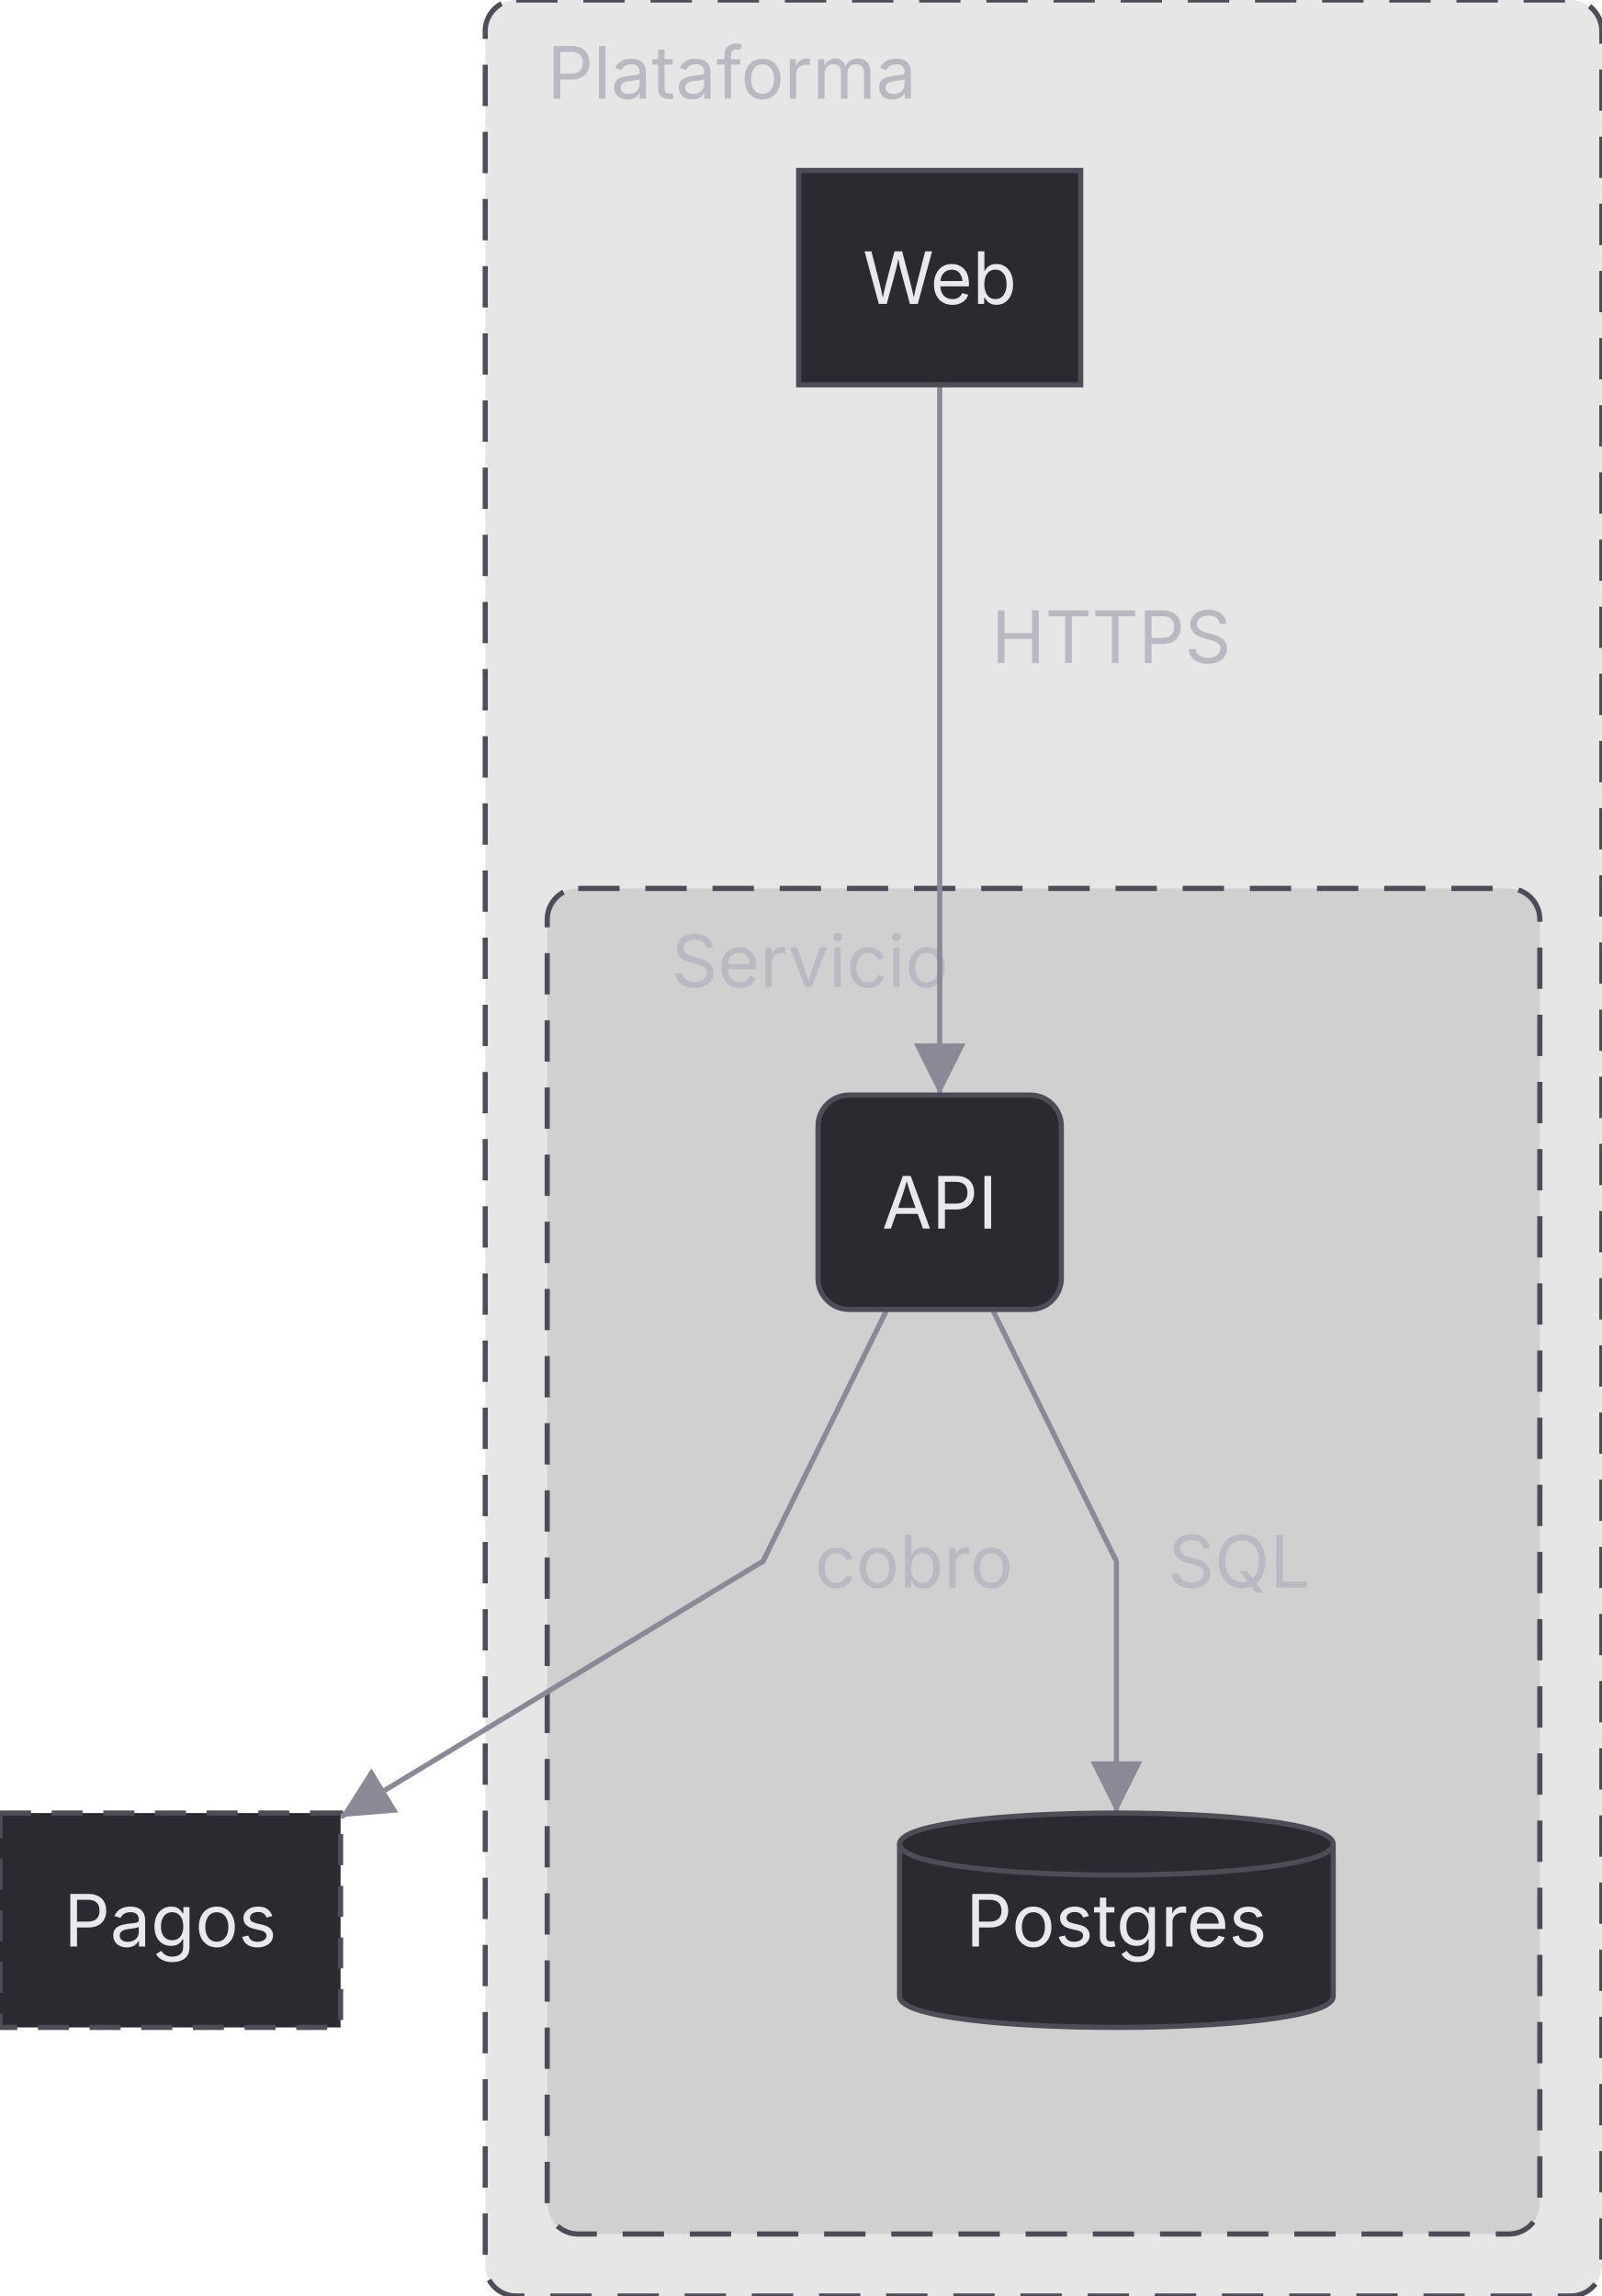
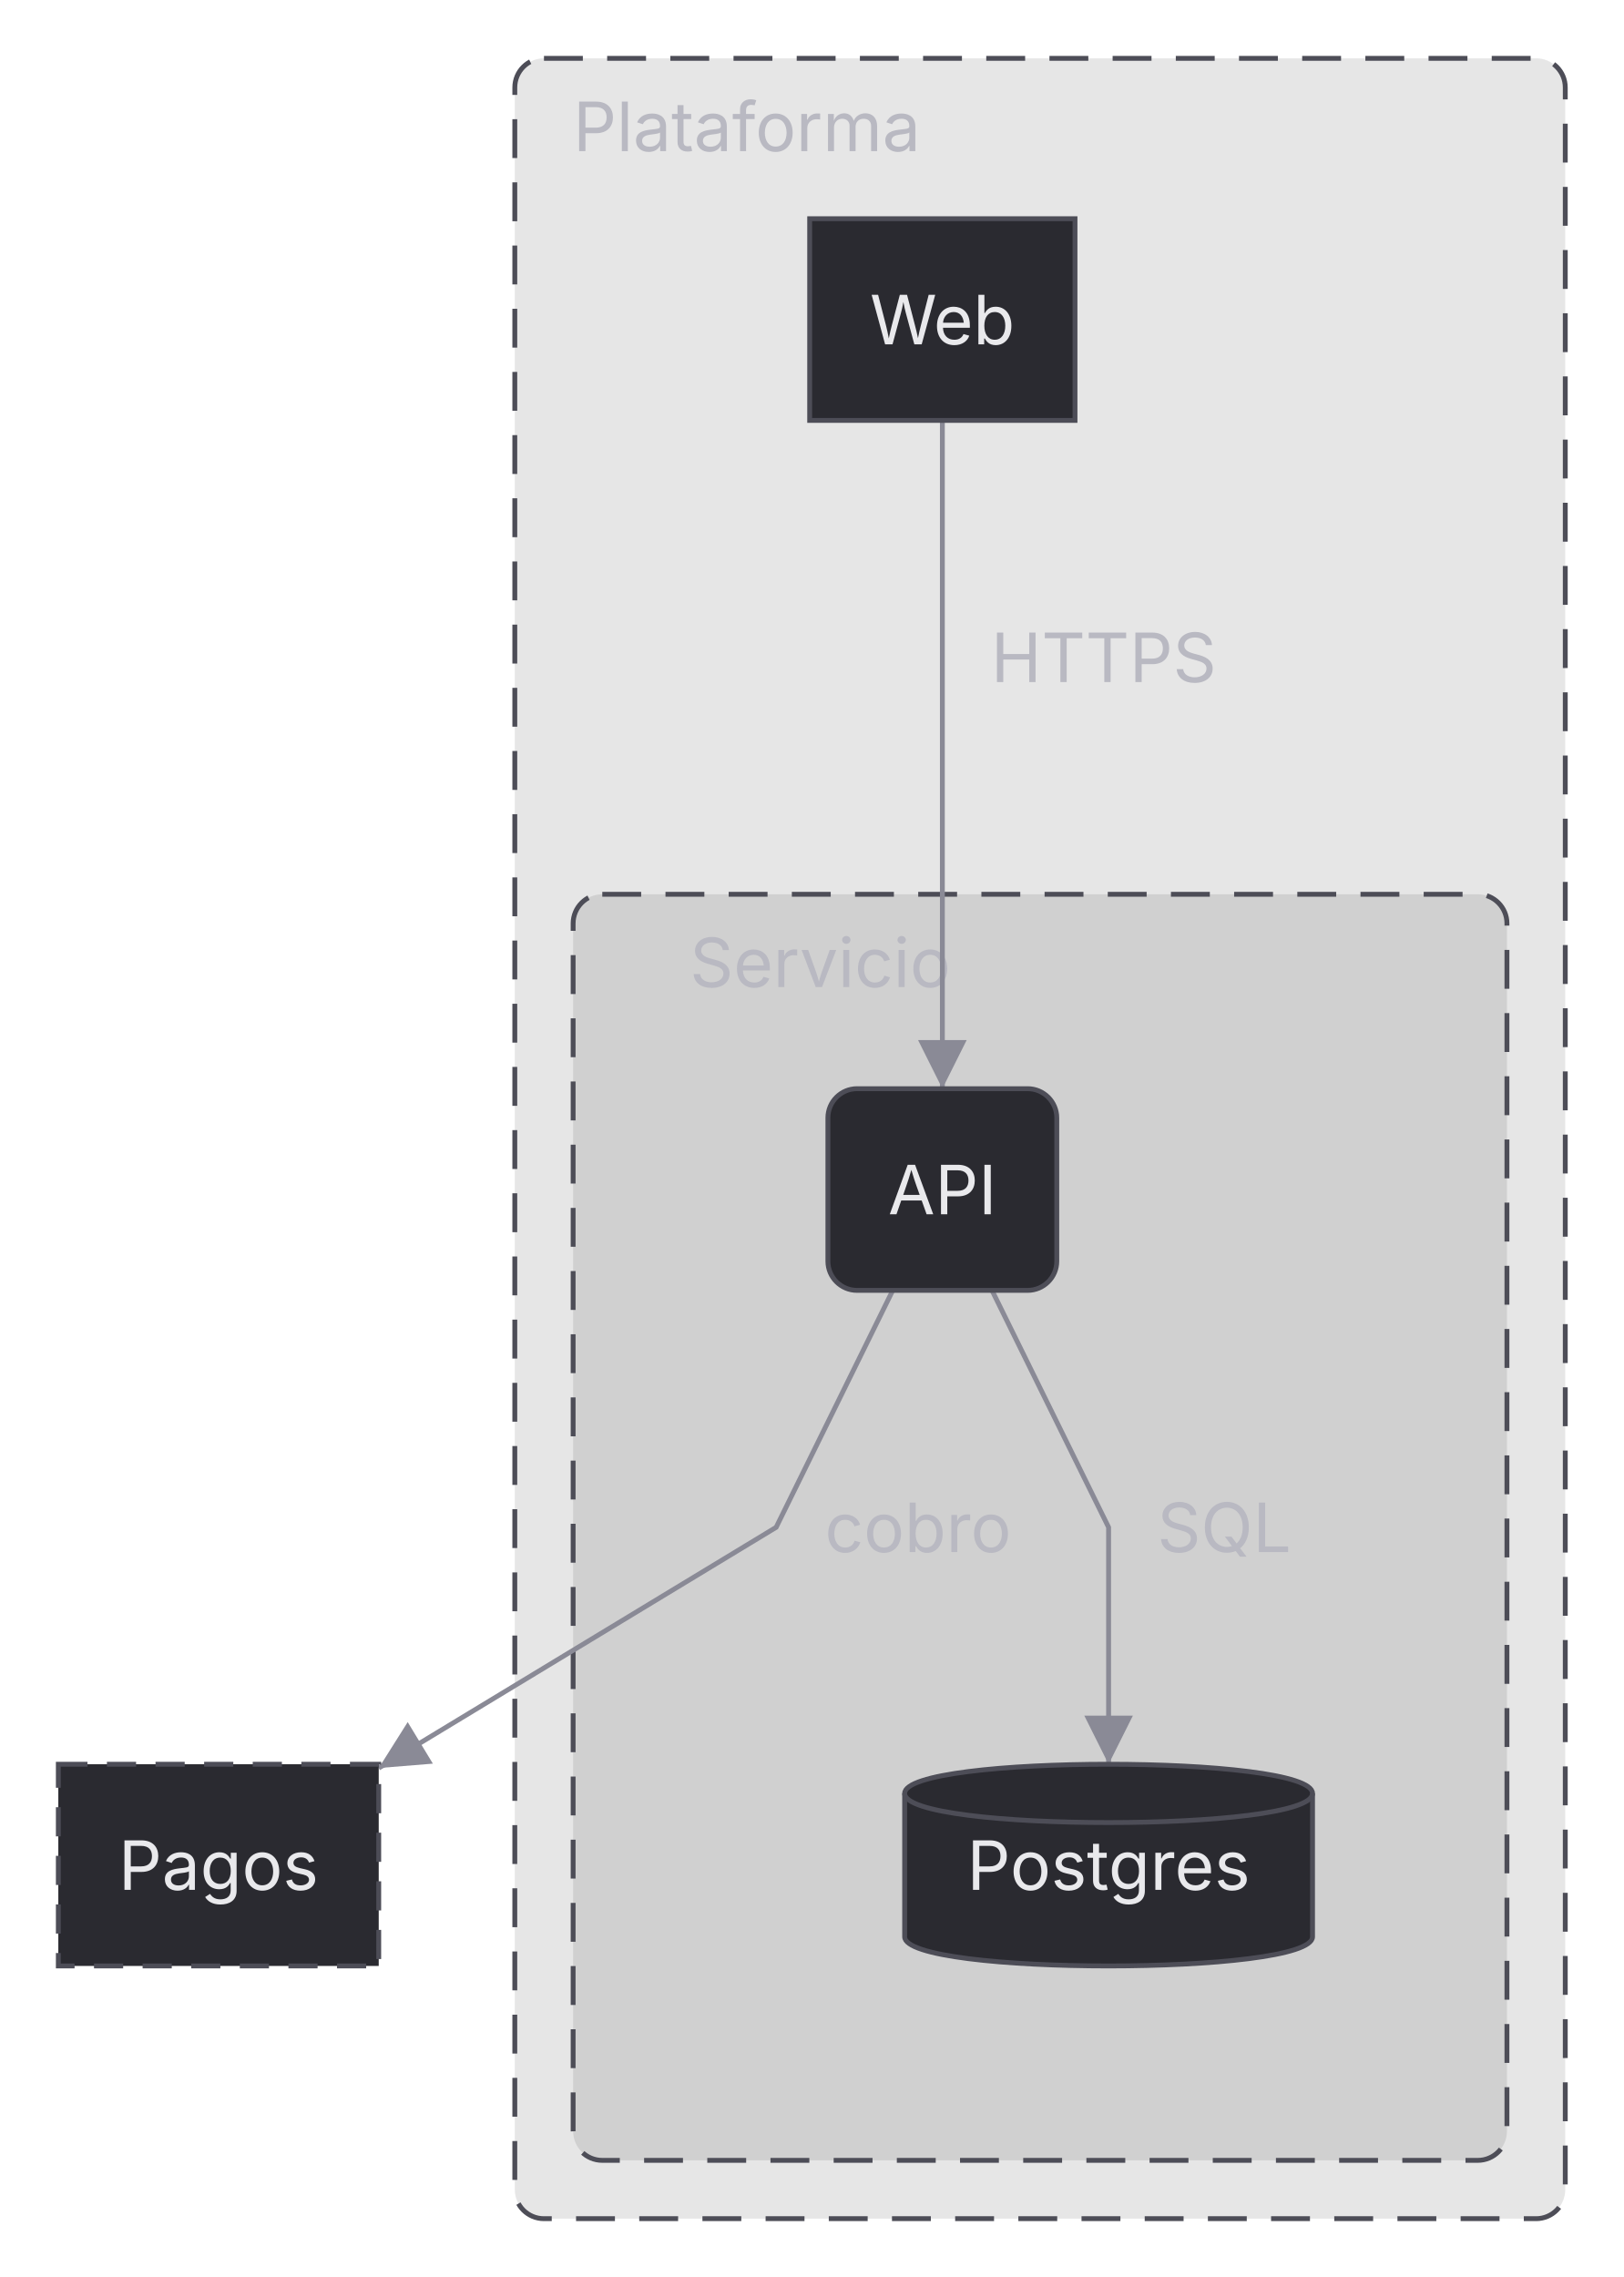
- <svg xmlns="http://www.w3.org/2000/svg" class="graphium" viewBox="0.00 0.00 310.05 444.50" width="310.05" height="444.50">
+ <svg xmlns="http://www.w3.org/2000/svg" class="graphium" viewBox="-12.00 -12.00 334.05 468.50" width="334.05" height="468.50">
  <style>
.bg{fill:rgba(27, 27, 27, 1.00)}
.node-fill{fill:rgba(42, 42, 48, 1.00)}
.node-stroke{stroke:rgba(77, 77, 87, 1.00);stroke-width:1.00}
.node-text{fill:rgba(233, 233, 236, 1.00)}
.edge-stroke{stroke:rgba(138, 138, 150, 1.00);stroke-width:1.00;fill:none}
.edge-text{fill:rgba(185, 185, 194, 1.00)}
.accent{fill:rgba(110, 168, 254, 1.00);stroke:rgba(110, 168, 254, 1.00)}
.emphasis-highlight{stroke:rgba(110, 168, 254, 1.00)}
.emphasis-highlight-text{fill:rgba(110, 168, 254, 1.00)}
.emphasis-muted{opacity:0.55}
.group-box{fill:rgba(42, 42, 48, 1.00);fill-opacity:0.12;stroke:rgba(77, 77, 87, 1.00);stroke-width:1.00;stroke-dasharray:8.00 5.00}
.group-label{fill:rgba(185, 185, 194, 1.00)}
.lane-band{fill:rgba(42, 42, 48, 1.00);fill-opacity:0.35;stroke:rgba(77, 77, 87, 1.00);stroke-width:1.00}
.lane-label{fill:rgba(185, 185, 194, 1.00)}
.lifeline{stroke:rgba(77, 77, 87, 1.00);stroke-width:1.00;stroke-dasharray:4.00 4.00;fill:none}
.stroke-dashed{stroke-dasharray:6.00 4.00}
.text{font-family:Inter, sans-serif}
.cardinality{fill:none;stroke:rgba(138, 138, 150, 1.00);stroke-width:1.00}
.arrow-normal{fill:rgba(138, 138, 150, 1.00)}
.arrow-highlight{fill:rgba(110, 168, 254, 1.00)}
.arrow-muted{fill:rgba(138, 138, 150, 1.00);opacity:0.55}
+ .row-badge{fill:rgba(185, 185, 194, 1.00)}
+ .row-note{fill:rgba(185, 185, 194, 1.00)}
+ .row-key{font-weight:600}
+ .row-nullable{opacity:0.75}
</style>
  <defs>
    <marker id="arrow-normal" viewBox="0.00 0.00 10.00 10.00" refX="10.00" refY="5.00" markerWidth="10.00" markerHeight="10.00" markerUnits="userSpaceOnUse" orient="auto">
      <path class="arrow-normal" d="M 0.00 0.00 L 10.00 5.00 L 0.00 10.00 Z" />
    </marker>
  </defs>
  <g class="layer-groups">
    <rect id="cluster-plataforma" class="group-box" x="93.92" y="0.00" width="216.13" height="444.50" rx="6.00" ry="6.00" />
    <text class="group-label text" x="105.92" y="14.00" font-size="14.00" text-anchor="start" dominant-baseline="central">Plataforma</text>
    <rect id="cluster-servicio" class="group-box" x="105.92" y="172.00" width="192.13" height="260.50" rx="6.00" ry="6.00" />
    <text class="group-label text" x="129.92" y="186.00" font-size="14.00" text-anchor="start" dominant-baseline="central">Servicio</text>
  </g>
  <g class="layer-edges">
    <polyline id="m-api-db" class="edge-stroke" points="192.10,253.50 216.09,302.25 216.09,351.00" marker-end="url(#arrow-normal)" />
    <text class="edge-text text" x="239.89" y="302.25" font-size="14.00" text-anchor="middle" dominant-baseline="central">SQL</text>
    <polyline id="m-api-pagos" class="edge-stroke" points="171.68,253.50 147.69,302.25 65.92,351.78" marker-end="url(#arrow-normal)" />
    <text class="edge-text text" x="176.89" y="302.25" font-size="14.00" text-anchor="middle" dominant-baseline="central">cobro</text>
    <polyline id="m-web-api" class="edge-stroke" points="181.89,74.50 181.89,123.25 181.89,172.00 181.89,212.00" marker-end="url(#arrow-normal)" />
    <text class="edge-text text" x="215.09" y="123.25" font-size="14.00" text-anchor="middle" dominant-baseline="central">HTTPS</text>
  </g>
  <g class="layer-nodes">
    <rect id="g-api" class="node-fill node-stroke shape-rounded" x="158.34" y="212.00" width="47.09" height="41.50" rx="6.00" ry="6.00" />
    <text class="node-text text" x="181.89" y="232.75" font-size="14.00" text-anchor="middle" dominant-baseline="central">API</text>
    <path id="g-db" class="node-fill node-stroke shape-cylinder" d="M 174.13 357.00 C 174.13 349.00 258.05 349.00 258.05 357.00 L 258.05 386.50 C 258.05 394.50 174.13 394.50 174.13 386.50 Z" />
    <path class="node-stroke shape-cylinder" fill="none" d="M 174.13 357.00 C 174.13 365.00 258.05 365.00 258.05 357.00" />
    <text class="node-text text" x="216.09" y="371.75" font-size="14.00" text-anchor="middle" dominant-baseline="central">Postgres</text>
    <rect id="g-pagos" class="node-fill node-stroke shape-box stroke-dashed" x="0.00" y="351.00" width="65.92" height="41.50" />
    <text class="node-text text" x="32.96" y="371.75" font-size="14.00" text-anchor="middle" dominant-baseline="central">Pagos</text>
    <rect id="g-web" class="node-fill node-stroke shape-box" x="154.59" y="33.00" width="54.59" height="41.50" />
    <text class="node-text text" x="181.89" y="53.75" font-size="14.00" text-anchor="middle" dominant-baseline="central">Web</text>
  </g>
</svg>
